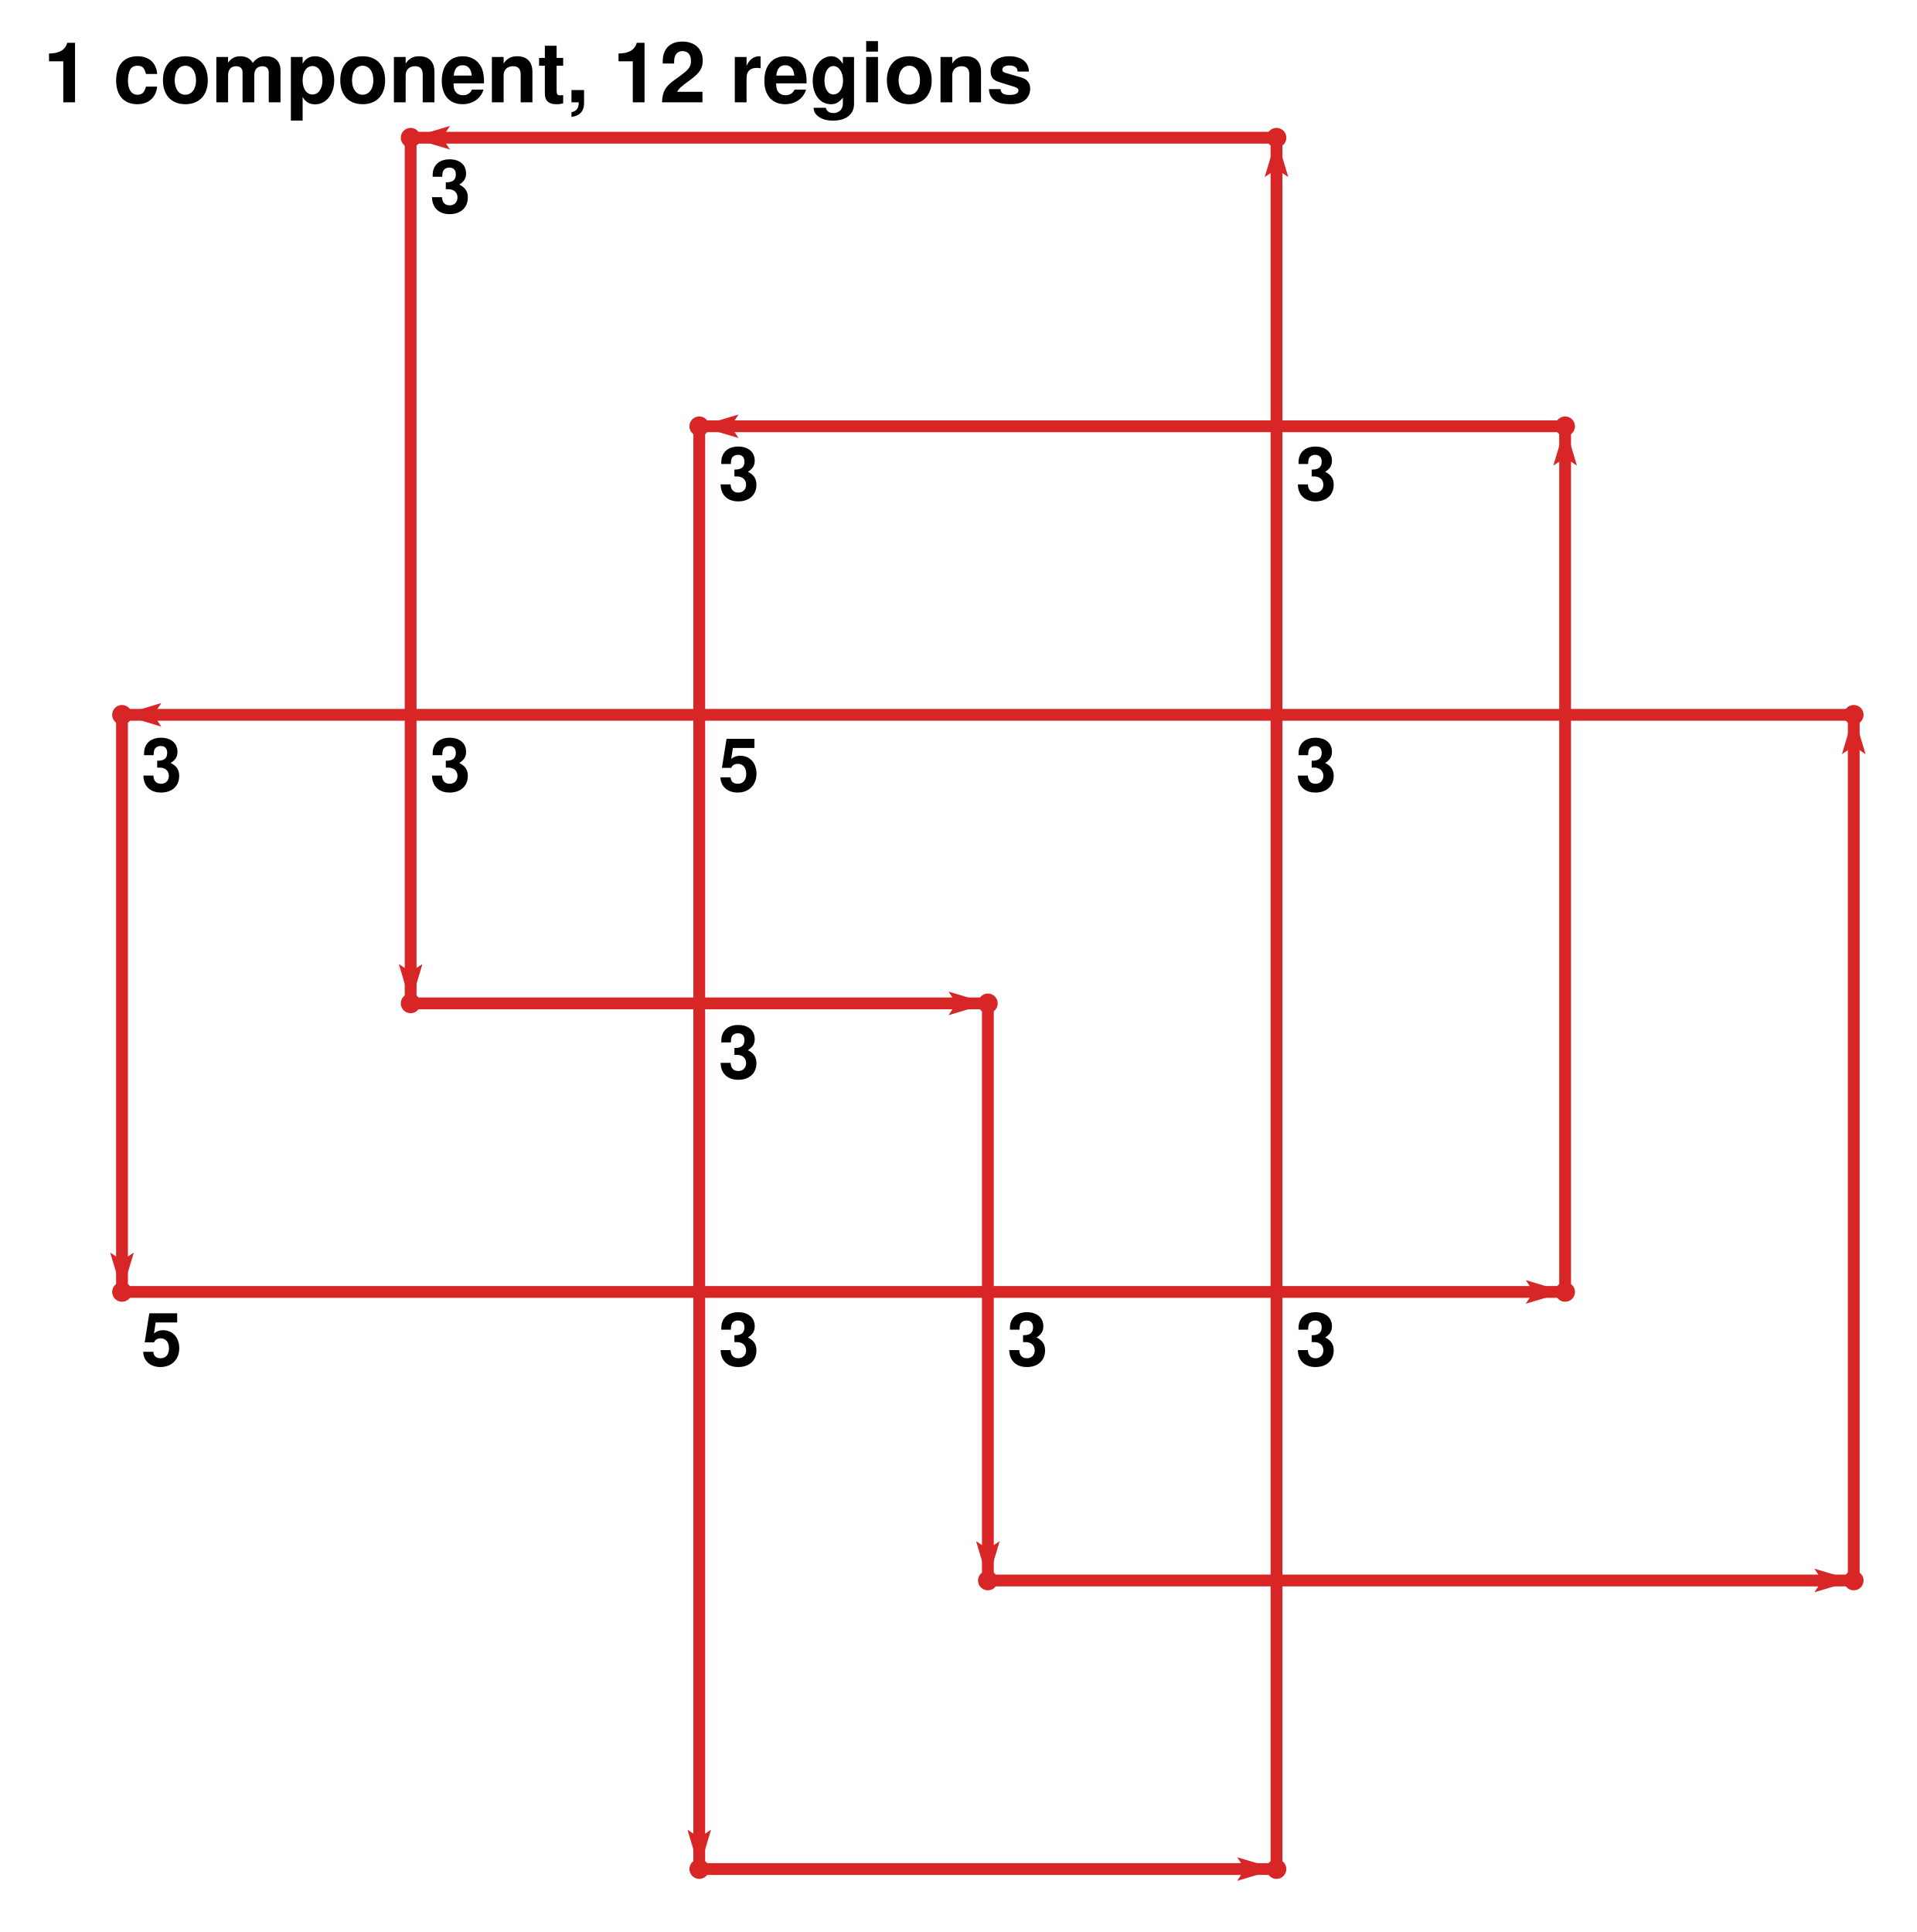
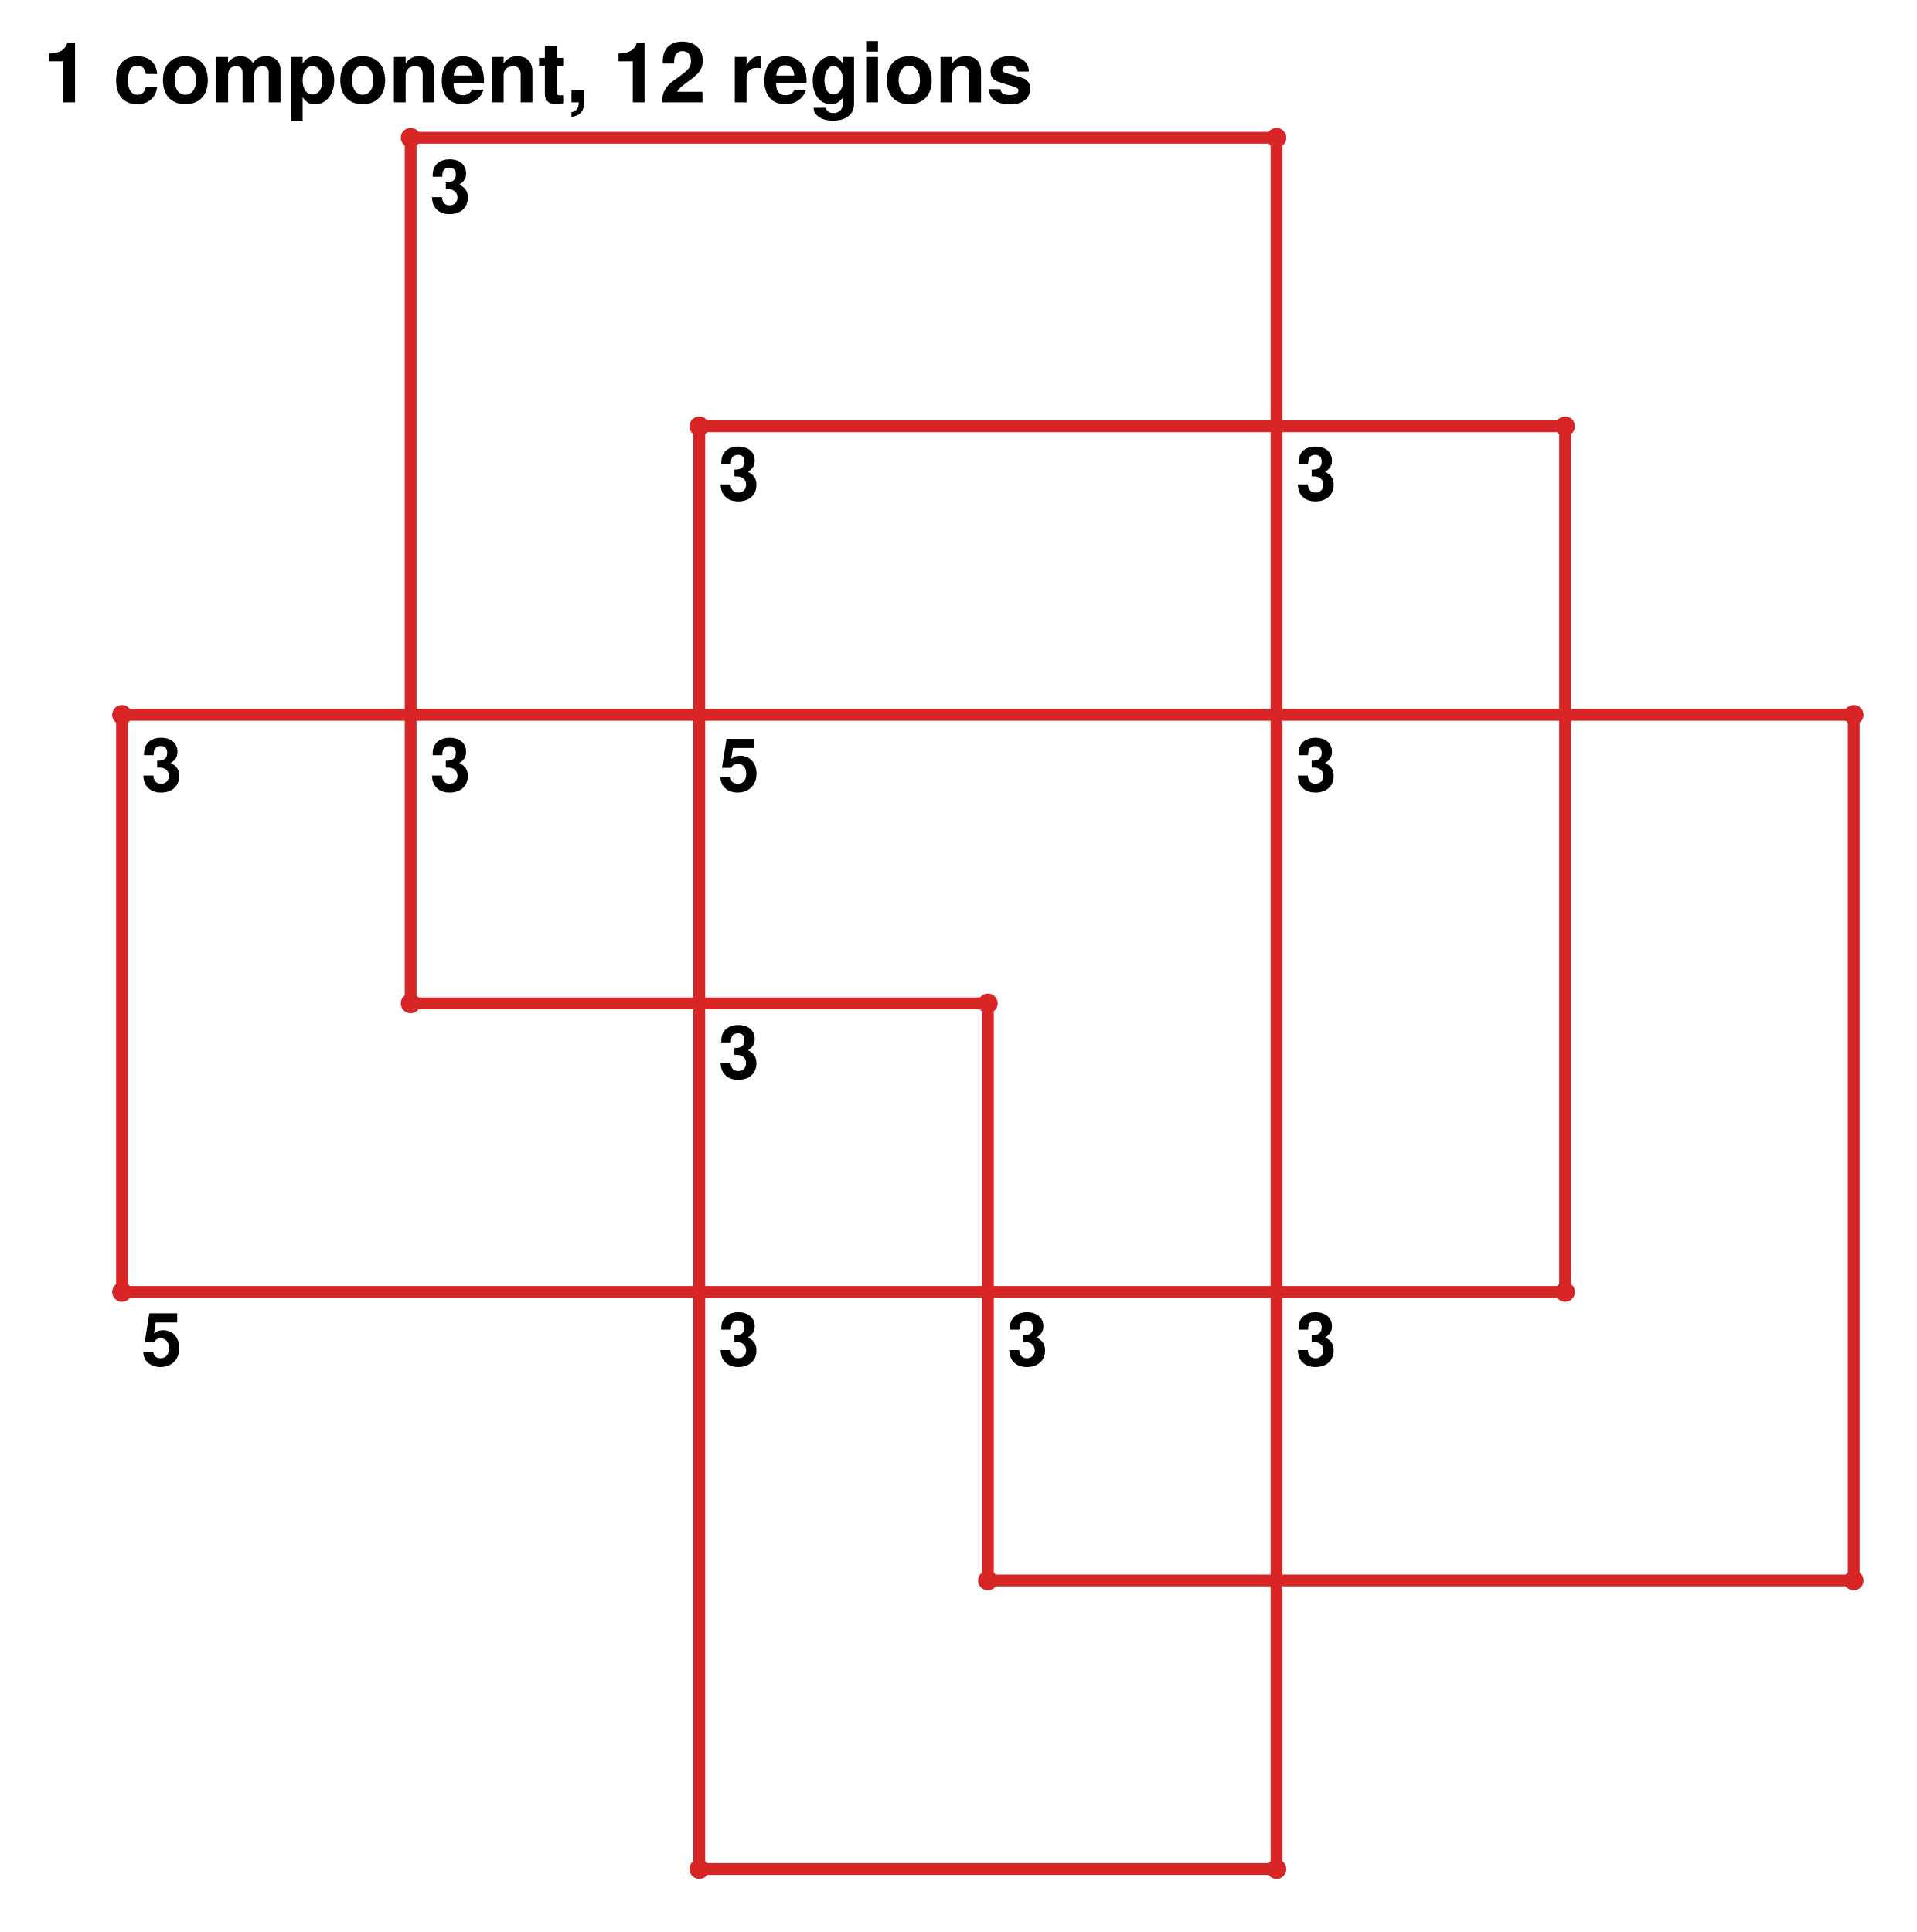
<svg xmlns="http://www.w3.org/2000/svg" width="487.000" height="491.000" viewBox="-1.000 -5.000 487.000 491.000">
  <text x="10.0" y="21" fill="#000000" stroke-width="0.0" font-family="Nimbus Sans" font-size="16.0pt" font-weight="bold">1 component, 12 regions</text>
  <circle cx="30.0" cy="176.667" r="2.0" stroke="#d82626" fill="#d82626" />
  <circle cx="30.0" cy="323.333" r="2.0" stroke="#d82626" fill="#d82626" />
  <circle cx="396.667" cy="323.333" r="2.0" stroke="#d82626" fill="#d82626" />
  <circle cx="396.667" cy="103.333" r="2.0" stroke="#d82626" fill="#d82626" />
  <circle cx="176.667" cy="103.333" r="2.0" stroke="#d82626" fill="#d82626" />
  <circle cx="176.667" cy="470.0" r="2.0" stroke="#d82626" fill="#d82626" />
  <circle cx="323.333" cy="470.0" r="2.0" stroke="#d82626" fill="#d82626" />
  <circle cx="323.333" cy="30.0" r="2.0" stroke="#d82626" fill="#d82626" />
  <circle cx="103.333" cy="30.0" r="2.0" stroke="#d82626" fill="#d82626" />
  <circle cx="103.333" cy="250.0" r="2.0" stroke="#d82626" fill="#d82626" />
  <circle cx="250.0" cy="250.0" r="2.0" stroke="#d82626" fill="#d82626" />
  <circle cx="250.0" cy="396.667" r="2.0" stroke="#d82626" fill="#d82626" />
  <circle cx="470.0" cy="396.667" r="2.0" stroke="#d82626" fill="#d82626" />
  <circle cx="470.0" cy="176.667" r="2.0" stroke="#d82626" fill="#d82626" />
  <line x1="30.0" y1="176.667" x2="30.0" y2="323.333" stroke="#d82626" fill="none" stroke-width="3.0" />
-   <polygon points="30.0 323.333 27.0 313.333 30.0 315.333 33.0 313.333" fill="#d82626" />
  <line x1="30.0" y1="323.333" x2="396.667" y2="323.333" stroke="#d82626" fill="none" stroke-width="3.0" />
-   <polygon points="396.667 323.333 386.667 326.333 388.667 323.333 386.667 320.333" fill="#d82626" />
  <line x1="396.667" y1="323.333" x2="396.667" y2="103.333" stroke="#d82626" fill="none" stroke-width="3.0" />
-   <polygon points="396.667 103.333 399.667 113.333 396.667 111.333 393.667 113.333" fill="#d82626" />
  <line x1="396.667" y1="103.333" x2="176.667" y2="103.333" stroke="#d82626" fill="none" stroke-width="3.0" />
-   <polygon points="176.667 103.333 186.667 100.333 184.667 103.333 186.667 106.333" fill="#d82626" />
  <line x1="176.667" y1="103.333" x2="176.667" y2="470.0" stroke="#d82626" fill="none" stroke-width="3.0" />
-   <polygon points="176.667 470.0 173.667 460.0 176.667 462.0 179.667 460.0" fill="#d82626" />
  <line x1="176.667" y1="470.0" x2="323.333" y2="470.0" stroke="#d82626" fill="none" stroke-width="3.0" />
-   <polygon points="323.333 470.0 313.333 473.0 315.333 470.0 313.333 467.0" fill="#d82626" />
  <line x1="323.333" y1="470.0" x2="323.333" y2="30.0" stroke="#d82626" fill="none" stroke-width="3.0" />
-   <polygon points="323.333 30.0 326.333 40.0 323.333 38.0 320.333 40.0" fill="#d82626" />
  <line x1="323.333" y1="30.0" x2="103.333" y2="30.0" stroke="#d82626" fill="none" stroke-width="3.0" />
-   <polygon points="103.333 30.0 113.333 27.0 111.333 30.0 113.333 33.0" fill="#d82626" />
  <line x1="103.333" y1="30.0" x2="103.333" y2="250.0" stroke="#d82626" fill="none" stroke-width="3.0" />
-   <polygon points="103.333 250.0 100.333 240.0 103.333 242.0 106.333 240.0" fill="#d82626" />
  <line x1="103.333" y1="250.0" x2="250.0" y2="250.0" stroke="#d82626" fill="none" stroke-width="3.0" />
-   <polygon points="250.0 250.0 240.0 253.0 242.0 250.0 240.0 247.0" fill="#d82626" />
  <line x1="250.0" y1="250.0" x2="250.0" y2="396.667" stroke="#d82626" fill="none" stroke-width="3.0" />
-   <polygon points="250.0 396.667 247.0 386.667 250.0 388.667 253.0 386.667" fill="#d82626" />
  <line x1="250.0" y1="396.667" x2="470.0" y2="396.667" stroke="#d82626" fill="none" stroke-width="3.0" />
-   <polygon points="470.0 396.667 460.0 399.667 462.0 396.667 460.0 393.667" fill="#d82626" />
  <line x1="470.0" y1="396.667" x2="470.0" y2="176.667" stroke="#d82626" fill="none" stroke-width="3.0" />
-   <polygon points="470.0 176.667 473.0 186.667 470.0 184.667 467.0 186.667" fill="#d82626" />
  <line x1="470.0" y1="176.667" x2="30.0" y2="176.667" stroke="#d82626" fill="none" stroke-width="3.0" />
-   <polygon points="30.0 176.667 40.0 173.667 38.0 176.667 40.0 179.667" fill="#d82626" />
  <text x="34.889" y="196" fill="#000" stroke-width="0.0" font-family="Nimbus Sans" font-size="14.0pt" font-weight="bold">3</text>
  <text x="34.889" y="342" fill="#000" stroke-width="0.0" font-family="Nimbus Sans" font-size="14.0pt" font-weight="bold">5</text>
  <text x="328.222" y="196" fill="#000" stroke-width="0.0" font-family="Nimbus Sans" font-size="14.0pt" font-weight="bold">3</text>
  <text x="328.222" y="342" fill="#000" stroke-width="0.0" font-family="Nimbus Sans" font-size="14.0pt" font-weight="bold">3</text>
  <text x="181.556" y="196" fill="#000" stroke-width="0.0" font-family="Nimbus Sans" font-size="14.0pt" font-weight="bold">5</text>
  <text x="254.889" y="342" fill="#000" stroke-width="0.0" font-family="Nimbus Sans" font-size="14.0pt" font-weight="bold">3</text>
  <text x="328.222" y="122" fill="#000" stroke-width="0.0" font-family="Nimbus Sans" font-size="14.0pt" font-weight="bold">3</text>
  <text x="181.556" y="122" fill="#000" stroke-width="0.0" font-family="Nimbus Sans" font-size="14.0pt" font-weight="bold">3</text>
  <text x="108.222" y="49" fill="#000" stroke-width="0.0" font-family="Nimbus Sans" font-size="14.0pt" font-weight="bold">3</text>
  <text x="181.556" y="269" fill="#000" stroke-width="0.0" font-family="Nimbus Sans" font-size="14.0pt" font-weight="bold">3</text>
  <text x="181.556" y="342" fill="#000" stroke-width="0.0" font-family="Nimbus Sans" font-size="14.0pt" font-weight="bold">3</text>
  <text x="108.222" y="196" fill="#000" stroke-width="0.0" font-family="Nimbus Sans" font-size="14.0pt" font-weight="bold">3</text>
</svg>
